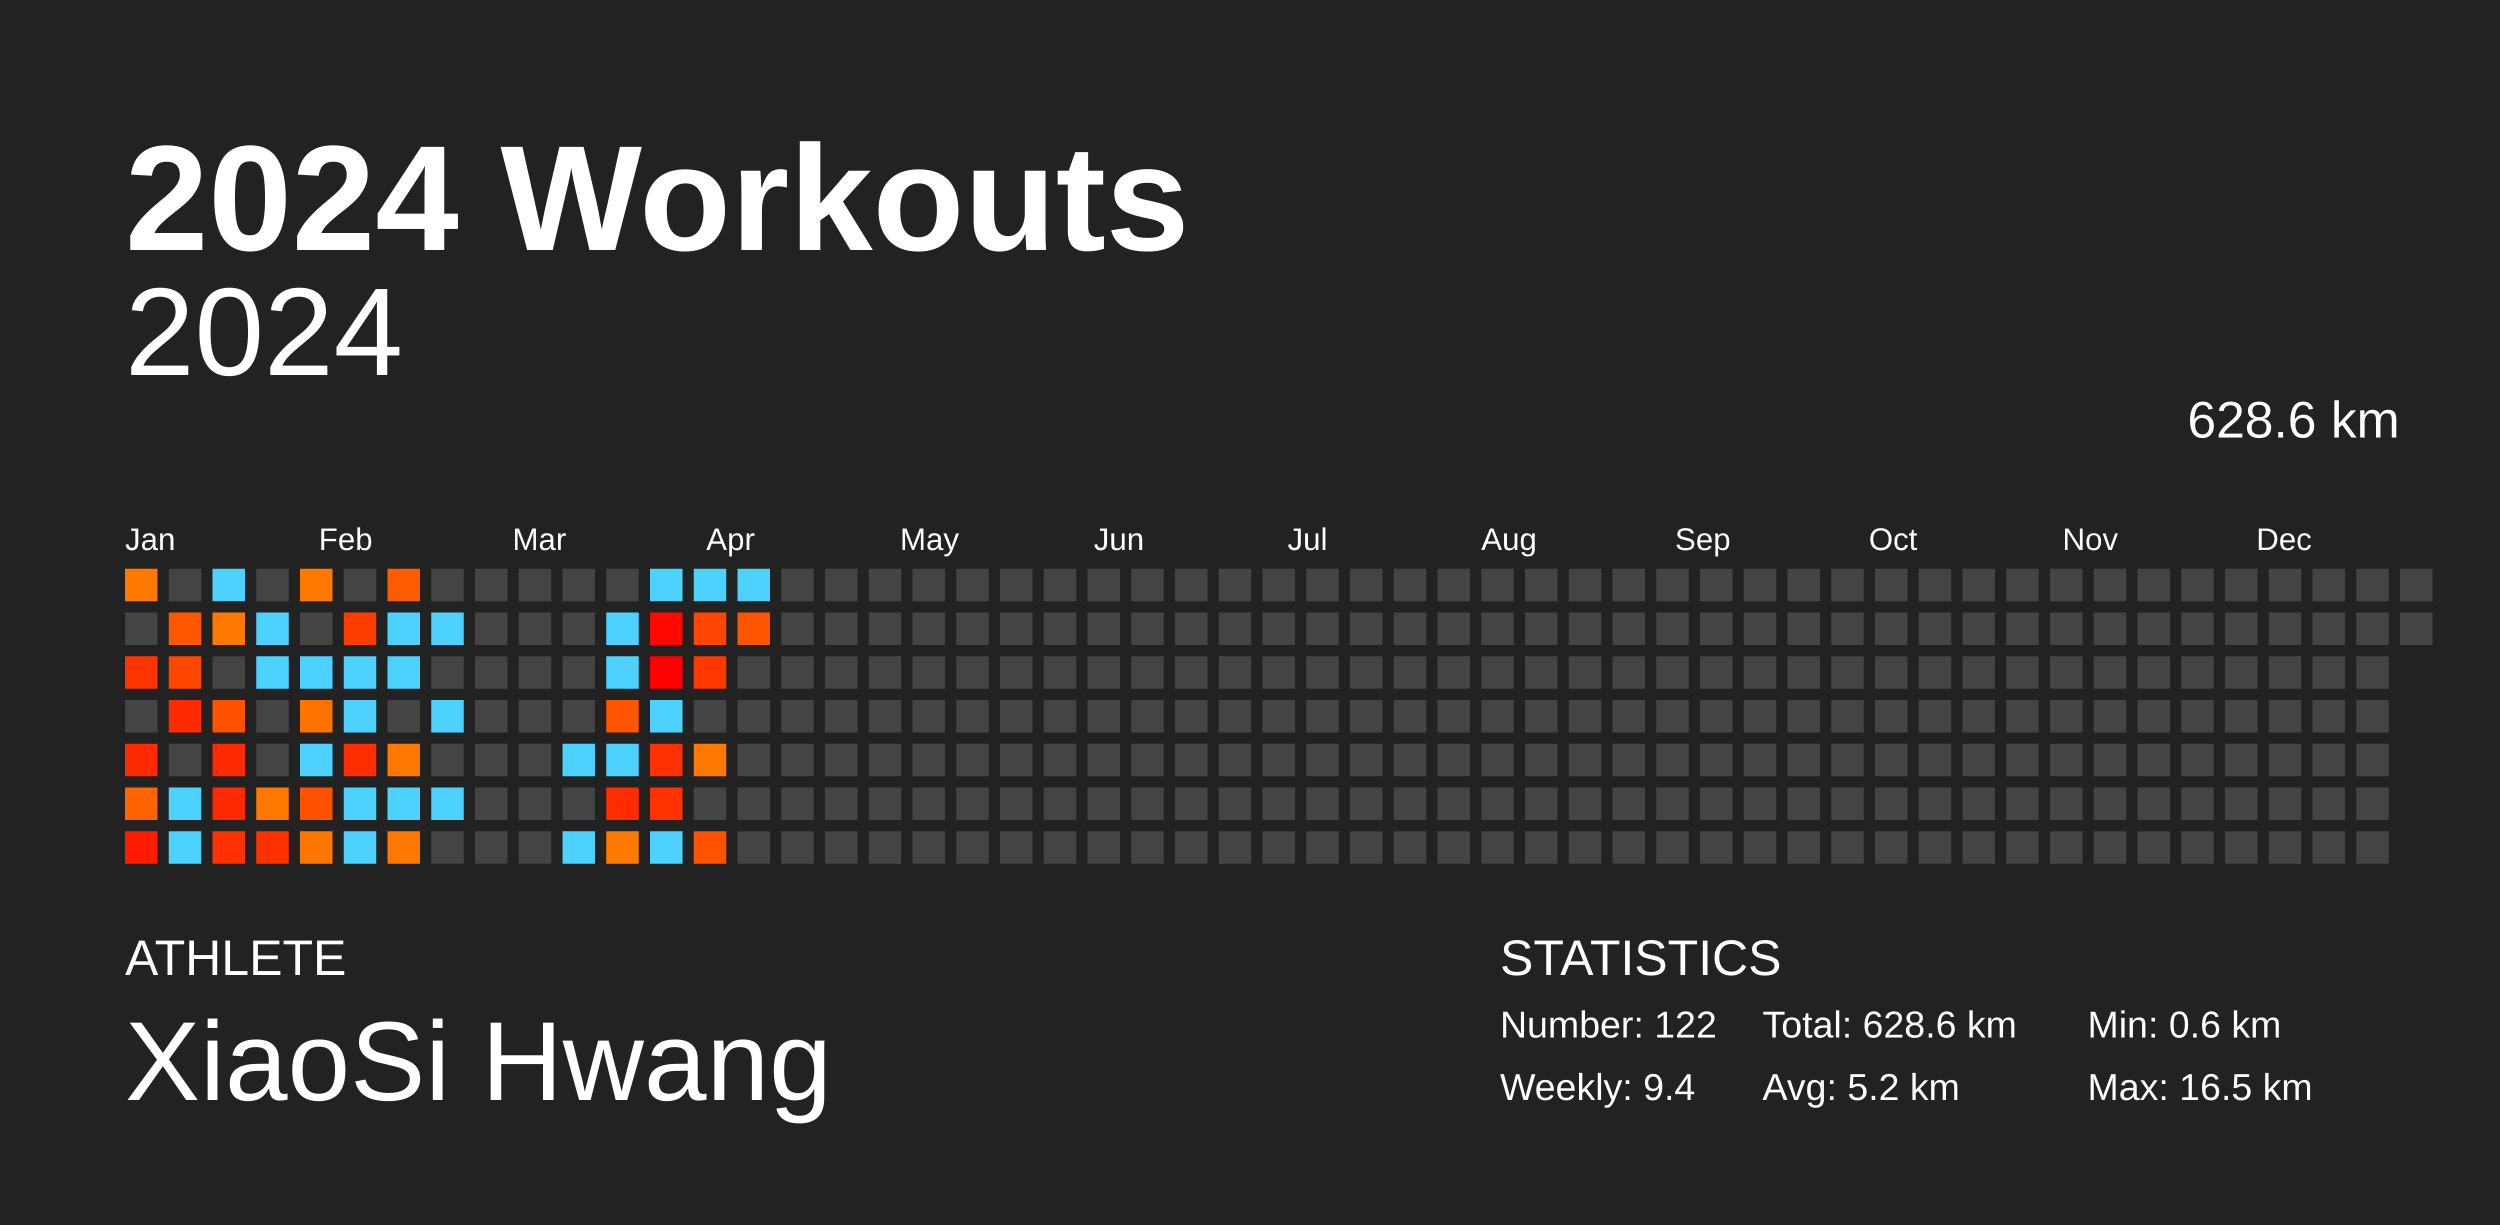
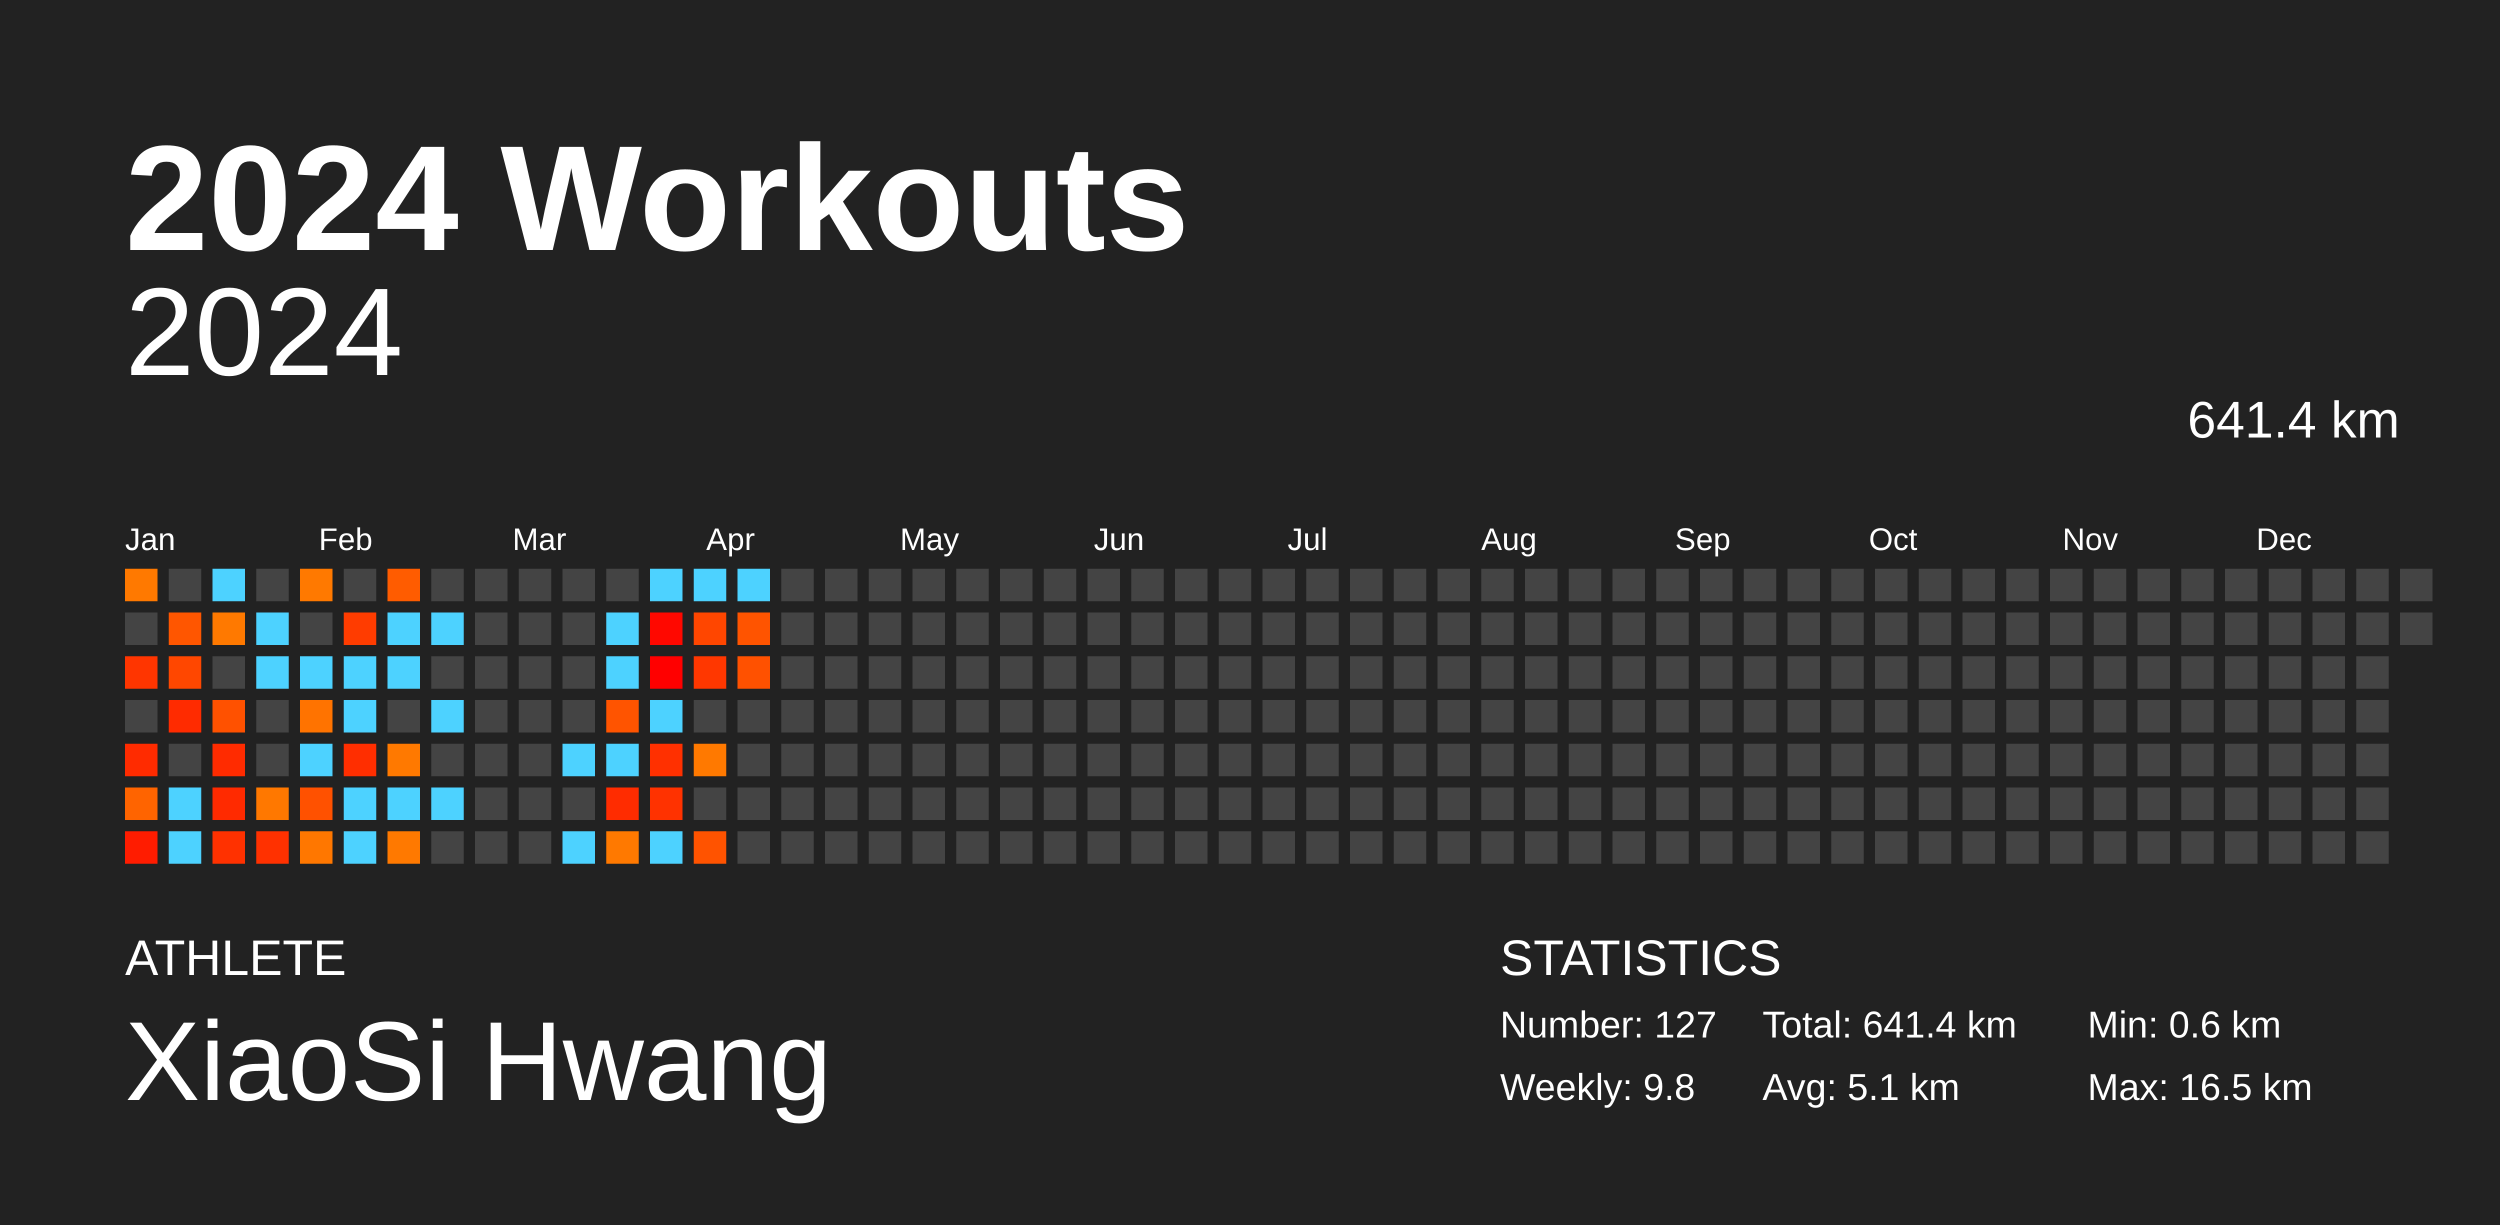
<svg xmlns="http://www.w3.org/2000/svg" baseProfile="full" height="98mm" version="1.1" viewBox="0,0,200,98" width="200mm">
  <defs />
  <rect fill="#222222" height="98" width="200" x="0" y="0" />
  <text fill="#FFFFFF" style="font-size:12px; font-family:Arial; font-weight:bold;" x="10" y="20">2024 Workouts</text>
  <text fill="#FFFFFF" style="font-size:4px; font-family:Arial" x="10" y="78">ATHLETE</text>
  <text fill="#FFFFFF" style="font-size:9px; font-family:Arial" x="10" y="88">XiaoSi Hwang</text>
  <text fill="#FFFFFF" style="font-size:4px; font-family:Arial" x="120" y="78">STATISTICS</text>
-   <text fill="#FFFFFF" style="font-size:3px; font-family:Arial" x="120" y="83">Number: 122</text>
-   <text fill="#FFFFFF" style="font-size:3px; font-family:Arial" x="120" y="88">Weekly: 9.4</text>
-   <text fill="#FFFFFF" style="font-size:3px; font-family:Arial" x="141" y="83">Total: 628.6 km</text>
-   <text fill="#FFFFFF" style="font-size:3px; font-family:Arial" x="141" y="88">Avg: 5.2 km</text>
+   <text fill="#FFFFFF" style="font-size:3px; font-family:Arial" x="120" y="83">Number: 127</text>
+   <text fill="#FFFFFF" style="font-size:3px; font-family:Arial" x="120" y="88">Weekly: 9.8</text>
+   <text fill="#FFFFFF" style="font-size:3px; font-family:Arial" x="141" y="83">Total: 641.4 km</text>
+   <text fill="#FFFFFF" style="font-size:3px; font-family:Arial" x="141" y="88">Avg: 5.1 km</text>
  <text fill="#FFFFFF" style="font-size:3px; font-family:Arial" x="167" y="83">Min: 0.6 km</text>
  <text fill="#FFFFFF" style="font-size:3px; font-family:Arial" x="167" y="88">Max: 16.5 km</text>
  <text alignment-baseline="hanging" fill="#FFFFFF" style="font-size:10.0px; font-family:Arial;" x="10" y="30">2024</text>
-   <text alignment-baseline="hanging" fill="#FFFFFF" style="font-size:4.125px; font-family:Arial;" x="175" y="35">628.6 km</text>
+   <text alignment-baseline="hanging" fill="#FFFFFF" style="font-size:4.125px; font-family:Arial;" x="175" y="35">641.4 km</text>
  <text fill="#FFFFFF" style="font-size:2.5px; font-family:Arial" x="10.0" y="44">Jan</text>
  <text fill="#FFFFFF" style="font-size:2.5px; font-family:Arial" x="25.5" y="44">Feb</text>
  <text fill="#FFFFFF" style="font-size:2.5px; font-family:Arial" x="41.0" y="44">Mar</text>
  <text fill="#FFFFFF" style="font-size:2.5px; font-family:Arial" x="56.5" y="44">Apr</text>
  <text fill="#FFFFFF" style="font-size:2.5px; font-family:Arial" x="72.0" y="44">May</text>
  <text fill="#FFFFFF" style="font-size:2.5px; font-family:Arial" x="87.5" y="44">Jun</text>
  <text fill="#FFFFFF" style="font-size:2.5px; font-family:Arial" x="103.0" y="44">Jul</text>
  <text fill="#FFFFFF" style="font-size:2.5px; font-family:Arial" x="118.5" y="44">Aug</text>
  <text fill="#FFFFFF" style="font-size:2.5px; font-family:Arial" x="134.0" y="44">Sep</text>
  <text fill="#FFFFFF" style="font-size:2.5px; font-family:Arial" x="149.5" y="44">Oct</text>
  <text fill="#FFFFFF" style="font-size:2.5px; font-family:Arial" x="165.0" y="44">Nov</text>
  <text fill="#FFFFFF" style="font-size:2.5px; font-family:Arial" x="180.5" y="44">Dec</text>
  <rect fill="#ff7900" height="2.6" width="2.6" x="10.0" y="45.5" />
  <rect fill="#444444" height="2.6" width="2.6" x="10.0" y="49.0" />
  <rect fill="#ff3500" height="2.6" width="2.6" x="10.0" y="52.5" />
  <rect fill="#444444" height="2.6" width="2.6" x="10.0" y="56.0" />
  <rect fill="#ff2b00" height="2.6" width="2.6" x="10.0" y="59.5" />
  <rect fill="#ff6400" height="2.6" width="2.6" x="10.0" y="63.0" />
  <rect fill="#ff1c00" height="2.6" width="2.6" x="10.0" y="66.5" />
  <rect fill="#444444" height="2.6" width="2.6" x="13.5" y="45.5" />
  <rect fill="#ff5600" height="2.6" width="2.6" x="13.5" y="49.0" />
  <rect fill="#ff4700" height="2.6" width="2.6" x="13.5" y="52.5" />
  <rect fill="#ff2b00" height="2.6" width="2.6" x="13.5" y="56.0" />
  <rect fill="#444444" height="2.6" width="2.6" x="13.5" y="59.5" />
  <rect fill="#4dd2ff" height="2.6" width="2.6" x="13.5" y="63.0" />
  <rect fill="#4dd2ff" height="2.6" width="2.6" x="13.5" y="66.5" />
  <rect fill="#4dd2ff" height="2.6" width="2.6" x="17.0" y="45.5" />
  <rect fill="#ff7900" height="2.6" width="2.6" x="17.0" y="49.0" />
  <rect fill="#444444" height="2.6" width="2.6" x="17.0" y="52.5" />
  <rect fill="#ff5100" height="2.6" width="2.6" x="17.0" y="56.0" />
  <rect fill="#ff2b00" height="2.6" width="2.6" x="17.0" y="59.5" />
  <rect fill="#ff2a00" height="2.6" width="2.6" x="17.0" y="63.0" />
  <rect fill="#ff3100" height="2.6" width="2.6" x="17.0" y="66.5" />
  <rect fill="#444444" height="2.6" width="2.6" x="20.5" y="45.5" />
  <rect fill="#4dd2ff" height="2.6" width="2.6" x="20.5" y="49.0" />
  <rect fill="#4dd2ff" height="2.6" width="2.6" x="20.5" y="52.5" />
  <rect fill="#444444" height="2.6" width="2.6" x="20.5" y="56.0" />
  <rect fill="#444444" height="2.6" width="2.6" x="20.5" y="59.5" />
  <rect fill="#ff7800" height="2.6" width="2.6" x="20.5" y="63.0" />
  <rect fill="#ff3100" height="2.6" width="2.6" x="20.5" y="66.5" />
  <rect fill="#ff7900" height="2.6" width="2.6" x="24.0" y="45.5" />
  <rect fill="#444444" height="2.6" width="2.6" x="24.0" y="49.0" />
  <rect fill="#4dd2ff" height="2.6" width="2.6" x="24.0" y="52.5" />
  <rect fill="#ff7300" height="2.6" width="2.6" x="24.0" y="56.0" />
  <rect fill="#4dd2ff" height="2.6" width="2.6" x="24.0" y="59.5" />
  <rect fill="#ff5100" height="2.6" width="2.6" x="24.0" y="63.0" />
  <rect fill="#ff7700" height="2.6" width="2.6" x="24.0" y="66.5" />
  <rect fill="#444444" height="2.6" width="2.6" x="27.5" y="45.5" />
  <rect fill="#ff3c00" height="2.6" width="2.6" x="27.5" y="49.0" />
  <rect fill="#4dd2ff" height="2.6" width="2.6" x="27.5" y="52.5" />
  <rect fill="#4dd2ff" height="2.6" width="2.6" x="27.5" y="56.0" />
  <rect fill="#ff2e00" height="2.6" width="2.6" x="27.5" y="59.5" />
  <rect fill="#4dd2ff" height="2.6" width="2.6" x="27.5" y="63.0" />
  <rect fill="#4dd2ff" height="2.6" width="2.6" x="27.5" y="66.5" />
  <rect fill="#ff5c00" height="2.6" width="2.6" x="31.0" y="45.5" />
  <rect fill="#4dd2ff" height="2.6" width="2.6" x="31.0" y="49.0" />
  <rect fill="#4dd2ff" height="2.6" width="2.6" x="31.0" y="52.5" />
  <rect fill="#444444" height="2.6" width="2.6" x="31.0" y="56.0" />
  <rect fill="#ff7900" height="2.6" width="2.6" x="31.0" y="59.5" />
  <rect fill="#4dd2ff" height="2.6" width="2.6" x="31.0" y="63.0" />
  <rect fill="#ff7900" height="2.6" width="2.6" x="31.0" y="66.5" />
  <rect fill="#444444" height="2.6" width="2.6" x="34.5" y="45.5" />
  <rect fill="#4dd2ff" height="2.6" width="2.6" x="34.5" y="49.0" />
  <rect fill="#444444" height="2.6" width="2.6" x="34.5" y="52.5" />
  <rect fill="#4dd2ff" height="2.6" width="2.6" x="34.5" y="56.0" />
  <rect fill="#444444" height="2.6" width="2.6" x="34.5" y="59.5" />
  <rect fill="#4dd2ff" height="2.6" width="2.6" x="34.5" y="63.0" />
  <rect fill="#444444" height="2.6" width="2.6" x="34.5" y="66.5" />
  <rect fill="#444444" height="2.6" width="2.6" x="38.0" y="45.5" />
  <rect fill="#444444" height="2.6" width="2.6" x="38.0" y="49.0" />
  <rect fill="#444444" height="2.6" width="2.6" x="38.0" y="52.5" />
  <rect fill="#444444" height="2.6" width="2.6" x="38.0" y="56.0" />
  <rect fill="#444444" height="2.6" width="2.6" x="38.0" y="59.5" />
  <rect fill="#444444" height="2.6" width="2.6" x="38.0" y="63.0" />
  <rect fill="#444444" height="2.6" width="2.6" x="38.0" y="66.5" />
  <rect fill="#444444" height="2.6" width="2.6" x="41.5" y="45.5" />
  <rect fill="#444444" height="2.6" width="2.6" x="41.5" y="49.0" />
  <rect fill="#444444" height="2.6" width="2.6" x="41.5" y="52.5" />
  <rect fill="#444444" height="2.6" width="2.6" x="41.5" y="56.0" />
  <rect fill="#444444" height="2.6" width="2.6" x="41.5" y="59.5" />
  <rect fill="#444444" height="2.6" width="2.6" x="41.5" y="63.0" />
  <rect fill="#444444" height="2.6" width="2.6" x="41.5" y="66.5" />
  <rect fill="#444444" height="2.6" width="2.6" x="45.0" y="45.5" />
  <rect fill="#444444" height="2.6" width="2.6" x="45.0" y="49.0" />
  <rect fill="#444444" height="2.6" width="2.6" x="45.0" y="52.5" />
  <rect fill="#444444" height="2.6" width="2.6" x="45.0" y="56.0" />
  <rect fill="#4dd2ff" height="2.6" width="2.6" x="45.0" y="59.5" />
  <rect fill="#444444" height="2.6" width="2.6" x="45.0" y="63.0" />
  <rect fill="#4dd2ff" height="2.6" width="2.6" x="45.0" y="66.5" />
  <rect fill="#444444" height="2.6" width="2.6" x="48.5" y="45.5" />
  <rect fill="#4dd2ff" height="2.6" width="2.6" x="48.5" y="49.0" />
  <rect fill="#4dd2ff" height="2.6" width="2.6" x="48.5" y="52.5" />
  <rect fill="#ff5400" height="2.6" width="2.6" x="48.5" y="56.0" />
  <rect fill="#4dd2ff" height="2.6" width="2.6" x="48.5" y="59.5" />
  <rect fill="#ff2c00" height="2.6" width="2.6" x="48.5" y="63.0" />
  <rect fill="#ff7900" height="2.6" width="2.6" x="48.5" y="66.5" />
  <rect fill="#4dd2ff" height="2.6" width="2.6" x="52.0" y="45.5" />
  <rect fill="#ff0800" height="2.6" width="2.6" x="52.0" y="49.0" />
  <rect fill="#ff0000" height="2.6" width="2.6" x="52.0" y="52.5" />
  <rect fill="#4dd2ff" height="2.6" width="2.6" x="52.0" y="56.0" />
  <rect fill="#ff3000" height="2.6" width="2.6" x="52.0" y="59.5" />
  <rect fill="#ff3200" height="2.6" width="2.6" x="52.0" y="63.0" />
  <rect fill="#4dd2ff" height="2.6" width="2.6" x="52.0" y="66.5" />
  <rect fill="#4dd2ff" height="2.6" width="2.6" x="55.5" y="45.5" />
  <rect fill="#ff4600" height="2.6" width="2.6" x="55.5" y="49.0" />
  <rect fill="#ff3700" height="2.6" width="2.6" x="55.5" y="52.5" />
  <rect fill="#444444" height="2.6" width="2.6" x="55.5" y="56.0" />
  <rect fill="#ff7900" height="2.6" width="2.6" x="55.5" y="59.5" />
  <rect fill="#444444" height="2.6" width="2.6" x="55.5" y="63.0" />
  <rect fill="#ff5300" height="2.6" width="2.6" x="55.5" y="66.5" />
  <rect fill="#4dd2ff" height="2.6" width="2.6" x="59.0" y="45.5" />
  <rect fill="#ff5400" height="2.6" width="2.6" x="59.0" y="49.0" />
-   <rect fill="#444444" height="2.6" width="2.6" x="59.0" y="52.5" />
+   <rect fill="#ff5100" height="2.6" width="2.6" x="59.0" y="52.5" />
  <rect fill="#444444" height="2.6" width="2.6" x="59.0" y="56.0" />
  <rect fill="#444444" height="2.6" width="2.6" x="59.0" y="59.5" />
  <rect fill="#444444" height="2.6" width="2.6" x="59.0" y="63.0" />
  <rect fill="#444444" height="2.6" width="2.6" x="59.0" y="66.5" />
  <rect fill="#444444" height="2.6" width="2.6" x="62.5" y="45.5" />
  <rect fill="#444444" height="2.6" width="2.6" x="62.5" y="49.0" />
  <rect fill="#444444" height="2.6" width="2.6" x="62.5" y="52.5" />
  <rect fill="#444444" height="2.6" width="2.6" x="62.5" y="56.0" />
  <rect fill="#444444" height="2.6" width="2.6" x="62.5" y="59.5" />
  <rect fill="#444444" height="2.6" width="2.6" x="62.5" y="63.0" />
  <rect fill="#444444" height="2.6" width="2.6" x="62.5" y="66.5" />
  <rect fill="#444444" height="2.6" width="2.6" x="66.0" y="45.5" />
  <rect fill="#444444" height="2.6" width="2.6" x="66.0" y="49.0" />
  <rect fill="#444444" height="2.6" width="2.6" x="66.0" y="52.5" />
  <rect fill="#444444" height="2.6" width="2.6" x="66.0" y="56.0" />
  <rect fill="#444444" height="2.6" width="2.6" x="66.0" y="59.5" />
  <rect fill="#444444" height="2.6" width="2.6" x="66.0" y="63.0" />
  <rect fill="#444444" height="2.6" width="2.6" x="66.0" y="66.5" />
  <rect fill="#444444" height="2.6" width="2.6" x="69.5" y="45.5" />
  <rect fill="#444444" height="2.6" width="2.6" x="69.5" y="49.0" />
  <rect fill="#444444" height="2.6" width="2.6" x="69.5" y="52.5" />
  <rect fill="#444444" height="2.6" width="2.6" x="69.5" y="56.0" />
  <rect fill="#444444" height="2.6" width="2.6" x="69.5" y="59.5" />
  <rect fill="#444444" height="2.6" width="2.6" x="69.5" y="63.0" />
  <rect fill="#444444" height="2.6" width="2.6" x="69.5" y="66.5" />
  <rect fill="#444444" height="2.6" width="2.6" x="73.0" y="45.5" />
  <rect fill="#444444" height="2.6" width="2.6" x="73.0" y="49.0" />
  <rect fill="#444444" height="2.6" width="2.6" x="73.0" y="52.5" />
  <rect fill="#444444" height="2.6" width="2.6" x="73.0" y="56.0" />
  <rect fill="#444444" height="2.6" width="2.6" x="73.0" y="59.5" />
  <rect fill="#444444" height="2.6" width="2.6" x="73.0" y="63.0" />
  <rect fill="#444444" height="2.6" width="2.6" x="73.0" y="66.5" />
  <rect fill="#444444" height="2.6" width="2.6" x="76.5" y="45.5" />
  <rect fill="#444444" height="2.6" width="2.6" x="76.5" y="49.0" />
  <rect fill="#444444" height="2.6" width="2.6" x="76.5" y="52.5" />
  <rect fill="#444444" height="2.6" width="2.6" x="76.5" y="56.0" />
  <rect fill="#444444" height="2.6" width="2.6" x="76.5" y="59.5" />
  <rect fill="#444444" height="2.6" width="2.6" x="76.5" y="63.0" />
  <rect fill="#444444" height="2.6" width="2.6" x="76.5" y="66.5" />
  <rect fill="#444444" height="2.6" width="2.6" x="80.0" y="45.5" />
  <rect fill="#444444" height="2.6" width="2.6" x="80.0" y="49.0" />
  <rect fill="#444444" height="2.6" width="2.6" x="80.0" y="52.5" />
  <rect fill="#444444" height="2.6" width="2.6" x="80.0" y="56.0" />
  <rect fill="#444444" height="2.6" width="2.6" x="80.0" y="59.5" />
  <rect fill="#444444" height="2.6" width="2.6" x="80.0" y="63.0" />
  <rect fill="#444444" height="2.6" width="2.6" x="80.0" y="66.5" />
  <rect fill="#444444" height="2.6" width="2.6" x="83.5" y="45.5" />
  <rect fill="#444444" height="2.6" width="2.6" x="83.5" y="49.0" />
  <rect fill="#444444" height="2.6" width="2.6" x="83.5" y="52.5" />
  <rect fill="#444444" height="2.6" width="2.6" x="83.5" y="56.0" />
  <rect fill="#444444" height="2.6" width="2.6" x="83.5" y="59.5" />
  <rect fill="#444444" height="2.6" width="2.6" x="83.5" y="63.0" />
  <rect fill="#444444" height="2.6" width="2.6" x="83.5" y="66.5" />
  <rect fill="#444444" height="2.6" width="2.6" x="87.0" y="45.5" />
  <rect fill="#444444" height="2.6" width="2.6" x="87.0" y="49.0" />
  <rect fill="#444444" height="2.6" width="2.6" x="87.0" y="52.5" />
  <rect fill="#444444" height="2.6" width="2.6" x="87.0" y="56.0" />
  <rect fill="#444444" height="2.6" width="2.6" x="87.0" y="59.5" />
  <rect fill="#444444" height="2.6" width="2.6" x="87.0" y="63.0" />
  <rect fill="#444444" height="2.6" width="2.6" x="87.0" y="66.5" />
  <rect fill="#444444" height="2.6" width="2.6" x="90.5" y="45.5" />
  <rect fill="#444444" height="2.6" width="2.6" x="90.5" y="49.0" />
  <rect fill="#444444" height="2.6" width="2.6" x="90.5" y="52.5" />
  <rect fill="#444444" height="2.6" width="2.6" x="90.5" y="56.0" />
  <rect fill="#444444" height="2.6" width="2.6" x="90.5" y="59.5" />
  <rect fill="#444444" height="2.6" width="2.6" x="90.5" y="63.0" />
  <rect fill="#444444" height="2.6" width="2.6" x="90.5" y="66.5" />
  <rect fill="#444444" height="2.6" width="2.6" x="94.0" y="45.5" />
  <rect fill="#444444" height="2.6" width="2.6" x="94.0" y="49.0" />
  <rect fill="#444444" height="2.6" width="2.6" x="94.0" y="52.5" />
  <rect fill="#444444" height="2.6" width="2.6" x="94.0" y="56.0" />
  <rect fill="#444444" height="2.6" width="2.6" x="94.0" y="59.5" />
  <rect fill="#444444" height="2.6" width="2.6" x="94.0" y="63.0" />
  <rect fill="#444444" height="2.6" width="2.6" x="94.0" y="66.5" />
  <rect fill="#444444" height="2.6" width="2.6" x="97.5" y="45.5" />
  <rect fill="#444444" height="2.6" width="2.6" x="97.5" y="49.0" />
  <rect fill="#444444" height="2.6" width="2.6" x="97.5" y="52.5" />
  <rect fill="#444444" height="2.6" width="2.6" x="97.5" y="56.0" />
  <rect fill="#444444" height="2.6" width="2.6" x="97.5" y="59.5" />
  <rect fill="#444444" height="2.6" width="2.6" x="97.5" y="63.0" />
  <rect fill="#444444" height="2.6" width="2.6" x="97.5" y="66.5" />
  <rect fill="#444444" height="2.6" width="2.6" x="101.0" y="45.5" />
  <rect fill="#444444" height="2.6" width="2.6" x="101.0" y="49.0" />
  <rect fill="#444444" height="2.6" width="2.6" x="101.0" y="52.5" />
  <rect fill="#444444" height="2.6" width="2.6" x="101.0" y="56.0" />
  <rect fill="#444444" height="2.6" width="2.6" x="101.0" y="59.5" />
  <rect fill="#444444" height="2.6" width="2.6" x="101.0" y="63.0" />
  <rect fill="#444444" height="2.6" width="2.6" x="101.0" y="66.5" />
  <rect fill="#444444" height="2.6" width="2.6" x="104.5" y="45.5" />
  <rect fill="#444444" height="2.6" width="2.6" x="104.5" y="49.0" />
  <rect fill="#444444" height="2.6" width="2.6" x="104.5" y="52.5" />
  <rect fill="#444444" height="2.6" width="2.6" x="104.5" y="56.0" />
  <rect fill="#444444" height="2.6" width="2.6" x="104.5" y="59.5" />
  <rect fill="#444444" height="2.6" width="2.6" x="104.5" y="63.0" />
  <rect fill="#444444" height="2.6" width="2.6" x="104.5" y="66.5" />
  <rect fill="#444444" height="2.6" width="2.6" x="108.0" y="45.5" />
  <rect fill="#444444" height="2.6" width="2.6" x="108.0" y="49.0" />
  <rect fill="#444444" height="2.6" width="2.6" x="108.0" y="52.5" />
  <rect fill="#444444" height="2.6" width="2.6" x="108.0" y="56.0" />
  <rect fill="#444444" height="2.6" width="2.6" x="108.0" y="59.5" />
  <rect fill="#444444" height="2.6" width="2.6" x="108.0" y="63.0" />
  <rect fill="#444444" height="2.6" width="2.6" x="108.0" y="66.5" />
  <rect fill="#444444" height="2.6" width="2.6" x="111.5" y="45.5" />
  <rect fill="#444444" height="2.6" width="2.6" x="111.5" y="49.0" />
  <rect fill="#444444" height="2.6" width="2.6" x="111.5" y="52.5" />
  <rect fill="#444444" height="2.6" width="2.6" x="111.5" y="56.0" />
  <rect fill="#444444" height="2.6" width="2.6" x="111.5" y="59.5" />
  <rect fill="#444444" height="2.6" width="2.6" x="111.5" y="63.0" />
  <rect fill="#444444" height="2.6" width="2.6" x="111.5" y="66.5" />
  <rect fill="#444444" height="2.6" width="2.6" x="115.0" y="45.5" />
  <rect fill="#444444" height="2.6" width="2.6" x="115.0" y="49.0" />
  <rect fill="#444444" height="2.6" width="2.6" x="115.0" y="52.5" />
  <rect fill="#444444" height="2.6" width="2.6" x="115.0" y="56.0" />
  <rect fill="#444444" height="2.6" width="2.6" x="115.0" y="59.5" />
  <rect fill="#444444" height="2.6" width="2.6" x="115.0" y="63.0" />
  <rect fill="#444444" height="2.6" width="2.6" x="115.0" y="66.5" />
  <rect fill="#444444" height="2.6" width="2.6" x="118.5" y="45.5" />
  <rect fill="#444444" height="2.6" width="2.6" x="118.5" y="49.0" />
  <rect fill="#444444" height="2.6" width="2.6" x="118.5" y="52.5" />
  <rect fill="#444444" height="2.6" width="2.6" x="118.5" y="56.0" />
  <rect fill="#444444" height="2.6" width="2.6" x="118.5" y="59.5" />
  <rect fill="#444444" height="2.6" width="2.6" x="118.5" y="63.0" />
  <rect fill="#444444" height="2.6" width="2.6" x="118.5" y="66.5" />
  <rect fill="#444444" height="2.6" width="2.6" x="122.0" y="45.5" />
  <rect fill="#444444" height="2.6" width="2.6" x="122.0" y="49.0" />
  <rect fill="#444444" height="2.6" width="2.6" x="122.0" y="52.5" />
  <rect fill="#444444" height="2.6" width="2.6" x="122.0" y="56.0" />
  <rect fill="#444444" height="2.6" width="2.6" x="122.0" y="59.5" />
  <rect fill="#444444" height="2.6" width="2.6" x="122.0" y="63.0" />
  <rect fill="#444444" height="2.6" width="2.6" x="122.0" y="66.5" />
  <rect fill="#444444" height="2.6" width="2.6" x="125.5" y="45.5" />
  <rect fill="#444444" height="2.6" width="2.6" x="125.5" y="49.0" />
  <rect fill="#444444" height="2.6" width="2.6" x="125.5" y="52.5" />
  <rect fill="#444444" height="2.6" width="2.6" x="125.5" y="56.0" />
  <rect fill="#444444" height="2.6" width="2.6" x="125.5" y="59.5" />
  <rect fill="#444444" height="2.6" width="2.6" x="125.5" y="63.0" />
  <rect fill="#444444" height="2.6" width="2.6" x="125.5" y="66.5" />
  <rect fill="#444444" height="2.6" width="2.6" x="129.0" y="45.5" />
  <rect fill="#444444" height="2.6" width="2.6" x="129.0" y="49.0" />
  <rect fill="#444444" height="2.6" width="2.6" x="129.0" y="52.5" />
  <rect fill="#444444" height="2.6" width="2.6" x="129.0" y="56.0" />
  <rect fill="#444444" height="2.6" width="2.6" x="129.0" y="59.5" />
  <rect fill="#444444" height="2.6" width="2.6" x="129.0" y="63.0" />
  <rect fill="#444444" height="2.6" width="2.6" x="129.0" y="66.5" />
  <rect fill="#444444" height="2.6" width="2.6" x="132.5" y="45.5" />
  <rect fill="#444444" height="2.6" width="2.6" x="132.5" y="49.0" />
  <rect fill="#444444" height="2.6" width="2.6" x="132.5" y="52.5" />
  <rect fill="#444444" height="2.6" width="2.6" x="132.5" y="56.0" />
  <rect fill="#444444" height="2.6" width="2.6" x="132.5" y="59.5" />
  <rect fill="#444444" height="2.6" width="2.6" x="132.5" y="63.0" />
  <rect fill="#444444" height="2.6" width="2.6" x="132.5" y="66.5" />
  <rect fill="#444444" height="2.6" width="2.6" x="136.0" y="45.5" />
  <rect fill="#444444" height="2.6" width="2.6" x="136.0" y="49.0" />
  <rect fill="#444444" height="2.6" width="2.6" x="136.0" y="52.5" />
  <rect fill="#444444" height="2.6" width="2.6" x="136.0" y="56.0" />
  <rect fill="#444444" height="2.6" width="2.6" x="136.0" y="59.5" />
  <rect fill="#444444" height="2.6" width="2.6" x="136.0" y="63.0" />
  <rect fill="#444444" height="2.6" width="2.6" x="136.0" y="66.5" />
  <rect fill="#444444" height="2.6" width="2.6" x="139.5" y="45.5" />
  <rect fill="#444444" height="2.6" width="2.6" x="139.5" y="49.0" />
  <rect fill="#444444" height="2.6" width="2.6" x="139.5" y="52.5" />
  <rect fill="#444444" height="2.6" width="2.6" x="139.5" y="56.0" />
  <rect fill="#444444" height="2.6" width="2.6" x="139.5" y="59.5" />
  <rect fill="#444444" height="2.6" width="2.6" x="139.5" y="63.0" />
  <rect fill="#444444" height="2.6" width="2.6" x="139.5" y="66.5" />
  <rect fill="#444444" height="2.6" width="2.6" x="143.0" y="45.5" />
  <rect fill="#444444" height="2.6" width="2.6" x="143.0" y="49.0" />
  <rect fill="#444444" height="2.6" width="2.6" x="143.0" y="52.5" />
  <rect fill="#444444" height="2.6" width="2.6" x="143.0" y="56.0" />
  <rect fill="#444444" height="2.6" width="2.6" x="143.0" y="59.5" />
  <rect fill="#444444" height="2.6" width="2.6" x="143.0" y="63.0" />
  <rect fill="#444444" height="2.6" width="2.6" x="143.0" y="66.5" />
  <rect fill="#444444" height="2.6" width="2.6" x="146.5" y="45.5" />
  <rect fill="#444444" height="2.6" width="2.6" x="146.5" y="49.0" />
  <rect fill="#444444" height="2.6" width="2.6" x="146.5" y="52.5" />
  <rect fill="#444444" height="2.6" width="2.6" x="146.5" y="56.0" />
  <rect fill="#444444" height="2.6" width="2.6" x="146.5" y="59.5" />
  <rect fill="#444444" height="2.6" width="2.6" x="146.5" y="63.0" />
  <rect fill="#444444" height="2.6" width="2.6" x="146.5" y="66.5" />
  <rect fill="#444444" height="2.6" width="2.6" x="150.0" y="45.5" />
  <rect fill="#444444" height="2.6" width="2.6" x="150.0" y="49.0" />
  <rect fill="#444444" height="2.6" width="2.6" x="150.0" y="52.5" />
  <rect fill="#444444" height="2.6" width="2.6" x="150.0" y="56.0" />
  <rect fill="#444444" height="2.6" width="2.6" x="150.0" y="59.5" />
  <rect fill="#444444" height="2.6" width="2.6" x="150.0" y="63.0" />
  <rect fill="#444444" height="2.6" width="2.6" x="150.0" y="66.5" />
  <rect fill="#444444" height="2.6" width="2.6" x="153.5" y="45.5" />
  <rect fill="#444444" height="2.6" width="2.6" x="153.5" y="49.0" />
  <rect fill="#444444" height="2.6" width="2.6" x="153.5" y="52.5" />
  <rect fill="#444444" height="2.6" width="2.6" x="153.5" y="56.0" />
  <rect fill="#444444" height="2.6" width="2.6" x="153.5" y="59.5" />
  <rect fill="#444444" height="2.6" width="2.6" x="153.5" y="63.0" />
  <rect fill="#444444" height="2.6" width="2.6" x="153.5" y="66.5" />
  <rect fill="#444444" height="2.6" width="2.6" x="157.0" y="45.5" />
  <rect fill="#444444" height="2.6" width="2.6" x="157.0" y="49.0" />
  <rect fill="#444444" height="2.6" width="2.6" x="157.0" y="52.5" />
  <rect fill="#444444" height="2.6" width="2.6" x="157.0" y="56.0" />
  <rect fill="#444444" height="2.6" width="2.6" x="157.0" y="59.5" />
  <rect fill="#444444" height="2.6" width="2.6" x="157.0" y="63.0" />
  <rect fill="#444444" height="2.6" width="2.6" x="157.0" y="66.5" />
  <rect fill="#444444" height="2.6" width="2.6" x="160.5" y="45.5" />
  <rect fill="#444444" height="2.6" width="2.6" x="160.5" y="49.0" />
  <rect fill="#444444" height="2.6" width="2.6" x="160.5" y="52.5" />
  <rect fill="#444444" height="2.6" width="2.6" x="160.5" y="56.0" />
  <rect fill="#444444" height="2.6" width="2.6" x="160.5" y="59.5" />
  <rect fill="#444444" height="2.6" width="2.6" x="160.5" y="63.0" />
  <rect fill="#444444" height="2.6" width="2.6" x="160.5" y="66.5" />
  <rect fill="#444444" height="2.6" width="2.6" x="164.0" y="45.5" />
  <rect fill="#444444" height="2.6" width="2.6" x="164.0" y="49.0" />
  <rect fill="#444444" height="2.6" width="2.6" x="164.0" y="52.5" />
  <rect fill="#444444" height="2.6" width="2.6" x="164.0" y="56.0" />
  <rect fill="#444444" height="2.6" width="2.6" x="164.0" y="59.5" />
  <rect fill="#444444" height="2.6" width="2.6" x="164.0" y="63.0" />
  <rect fill="#444444" height="2.6" width="2.6" x="164.0" y="66.5" />
  <rect fill="#444444" height="2.6" width="2.6" x="167.5" y="45.5" />
  <rect fill="#444444" height="2.6" width="2.6" x="167.5" y="49.0" />
  <rect fill="#444444" height="2.6" width="2.6" x="167.5" y="52.5" />
  <rect fill="#444444" height="2.6" width="2.6" x="167.5" y="56.0" />
  <rect fill="#444444" height="2.6" width="2.6" x="167.5" y="59.5" />
  <rect fill="#444444" height="2.6" width="2.6" x="167.5" y="63.0" />
  <rect fill="#444444" height="2.6" width="2.6" x="167.5" y="66.5" />
  <rect fill="#444444" height="2.6" width="2.6" x="171.0" y="45.5" />
  <rect fill="#444444" height="2.6" width="2.6" x="171.0" y="49.0" />
  <rect fill="#444444" height="2.6" width="2.6" x="171.0" y="52.5" />
  <rect fill="#444444" height="2.6" width="2.6" x="171.0" y="56.0" />
  <rect fill="#444444" height="2.6" width="2.6" x="171.0" y="59.5" />
  <rect fill="#444444" height="2.6" width="2.6" x="171.0" y="63.0" />
  <rect fill="#444444" height="2.6" width="2.6" x="171.0" y="66.5" />
  <rect fill="#444444" height="2.6" width="2.6" x="174.5" y="45.5" />
  <rect fill="#444444" height="2.6" width="2.6" x="174.5" y="49.0" />
  <rect fill="#444444" height="2.6" width="2.6" x="174.5" y="52.5" />
  <rect fill="#444444" height="2.6" width="2.6" x="174.5" y="56.0" />
  <rect fill="#444444" height="2.6" width="2.6" x="174.5" y="59.5" />
  <rect fill="#444444" height="2.6" width="2.6" x="174.5" y="63.0" />
  <rect fill="#444444" height="2.6" width="2.6" x="174.5" y="66.5" />
  <rect fill="#444444" height="2.6" width="2.6" x="178.0" y="45.5" />
  <rect fill="#444444" height="2.6" width="2.6" x="178.0" y="49.0" />
  <rect fill="#444444" height="2.6" width="2.6" x="178.0" y="52.5" />
  <rect fill="#444444" height="2.6" width="2.6" x="178.0" y="56.0" />
  <rect fill="#444444" height="2.6" width="2.6" x="178.0" y="59.5" />
  <rect fill="#444444" height="2.6" width="2.6" x="178.0" y="63.0" />
  <rect fill="#444444" height="2.6" width="2.6" x="178.0" y="66.5" />
  <rect fill="#444444" height="2.6" width="2.6" x="181.5" y="45.5" />
  <rect fill="#444444" height="2.6" width="2.6" x="181.5" y="49.0" />
  <rect fill="#444444" height="2.6" width="2.6" x="181.5" y="52.5" />
  <rect fill="#444444" height="2.6" width="2.6" x="181.5" y="56.0" />
  <rect fill="#444444" height="2.6" width="2.6" x="181.5" y="59.5" />
  <rect fill="#444444" height="2.6" width="2.6" x="181.5" y="63.0" />
  <rect fill="#444444" height="2.6" width="2.6" x="181.5" y="66.5" />
  <rect fill="#444444" height="2.6" width="2.6" x="185.0" y="45.5" />
  <rect fill="#444444" height="2.6" width="2.6" x="185.0" y="49.0" />
  <rect fill="#444444" height="2.6" width="2.6" x="185.0" y="52.5" />
  <rect fill="#444444" height="2.6" width="2.6" x="185.0" y="56.0" />
  <rect fill="#444444" height="2.6" width="2.6" x="185.0" y="59.5" />
  <rect fill="#444444" height="2.6" width="2.6" x="185.0" y="63.0" />
  <rect fill="#444444" height="2.6" width="2.6" x="185.0" y="66.5" />
  <rect fill="#444444" height="2.6" width="2.6" x="188.5" y="45.5" />
  <rect fill="#444444" height="2.6" width="2.6" x="188.5" y="49.0" />
  <rect fill="#444444" height="2.6" width="2.6" x="188.5" y="52.5" />
  <rect fill="#444444" height="2.6" width="2.6" x="188.5" y="56.0" />
  <rect fill="#444444" height="2.6" width="2.6" x="188.5" y="59.5" />
  <rect fill="#444444" height="2.6" width="2.6" x="188.5" y="63.0" />
  <rect fill="#444444" height="2.6" width="2.6" x="188.5" y="66.5" />
  <rect fill="#444444" height="2.6" width="2.6" x="192.0" y="45.5" />
  <rect fill="#444444" height="2.6" width="2.6" x="192.0" y="49.0" />
</svg>
